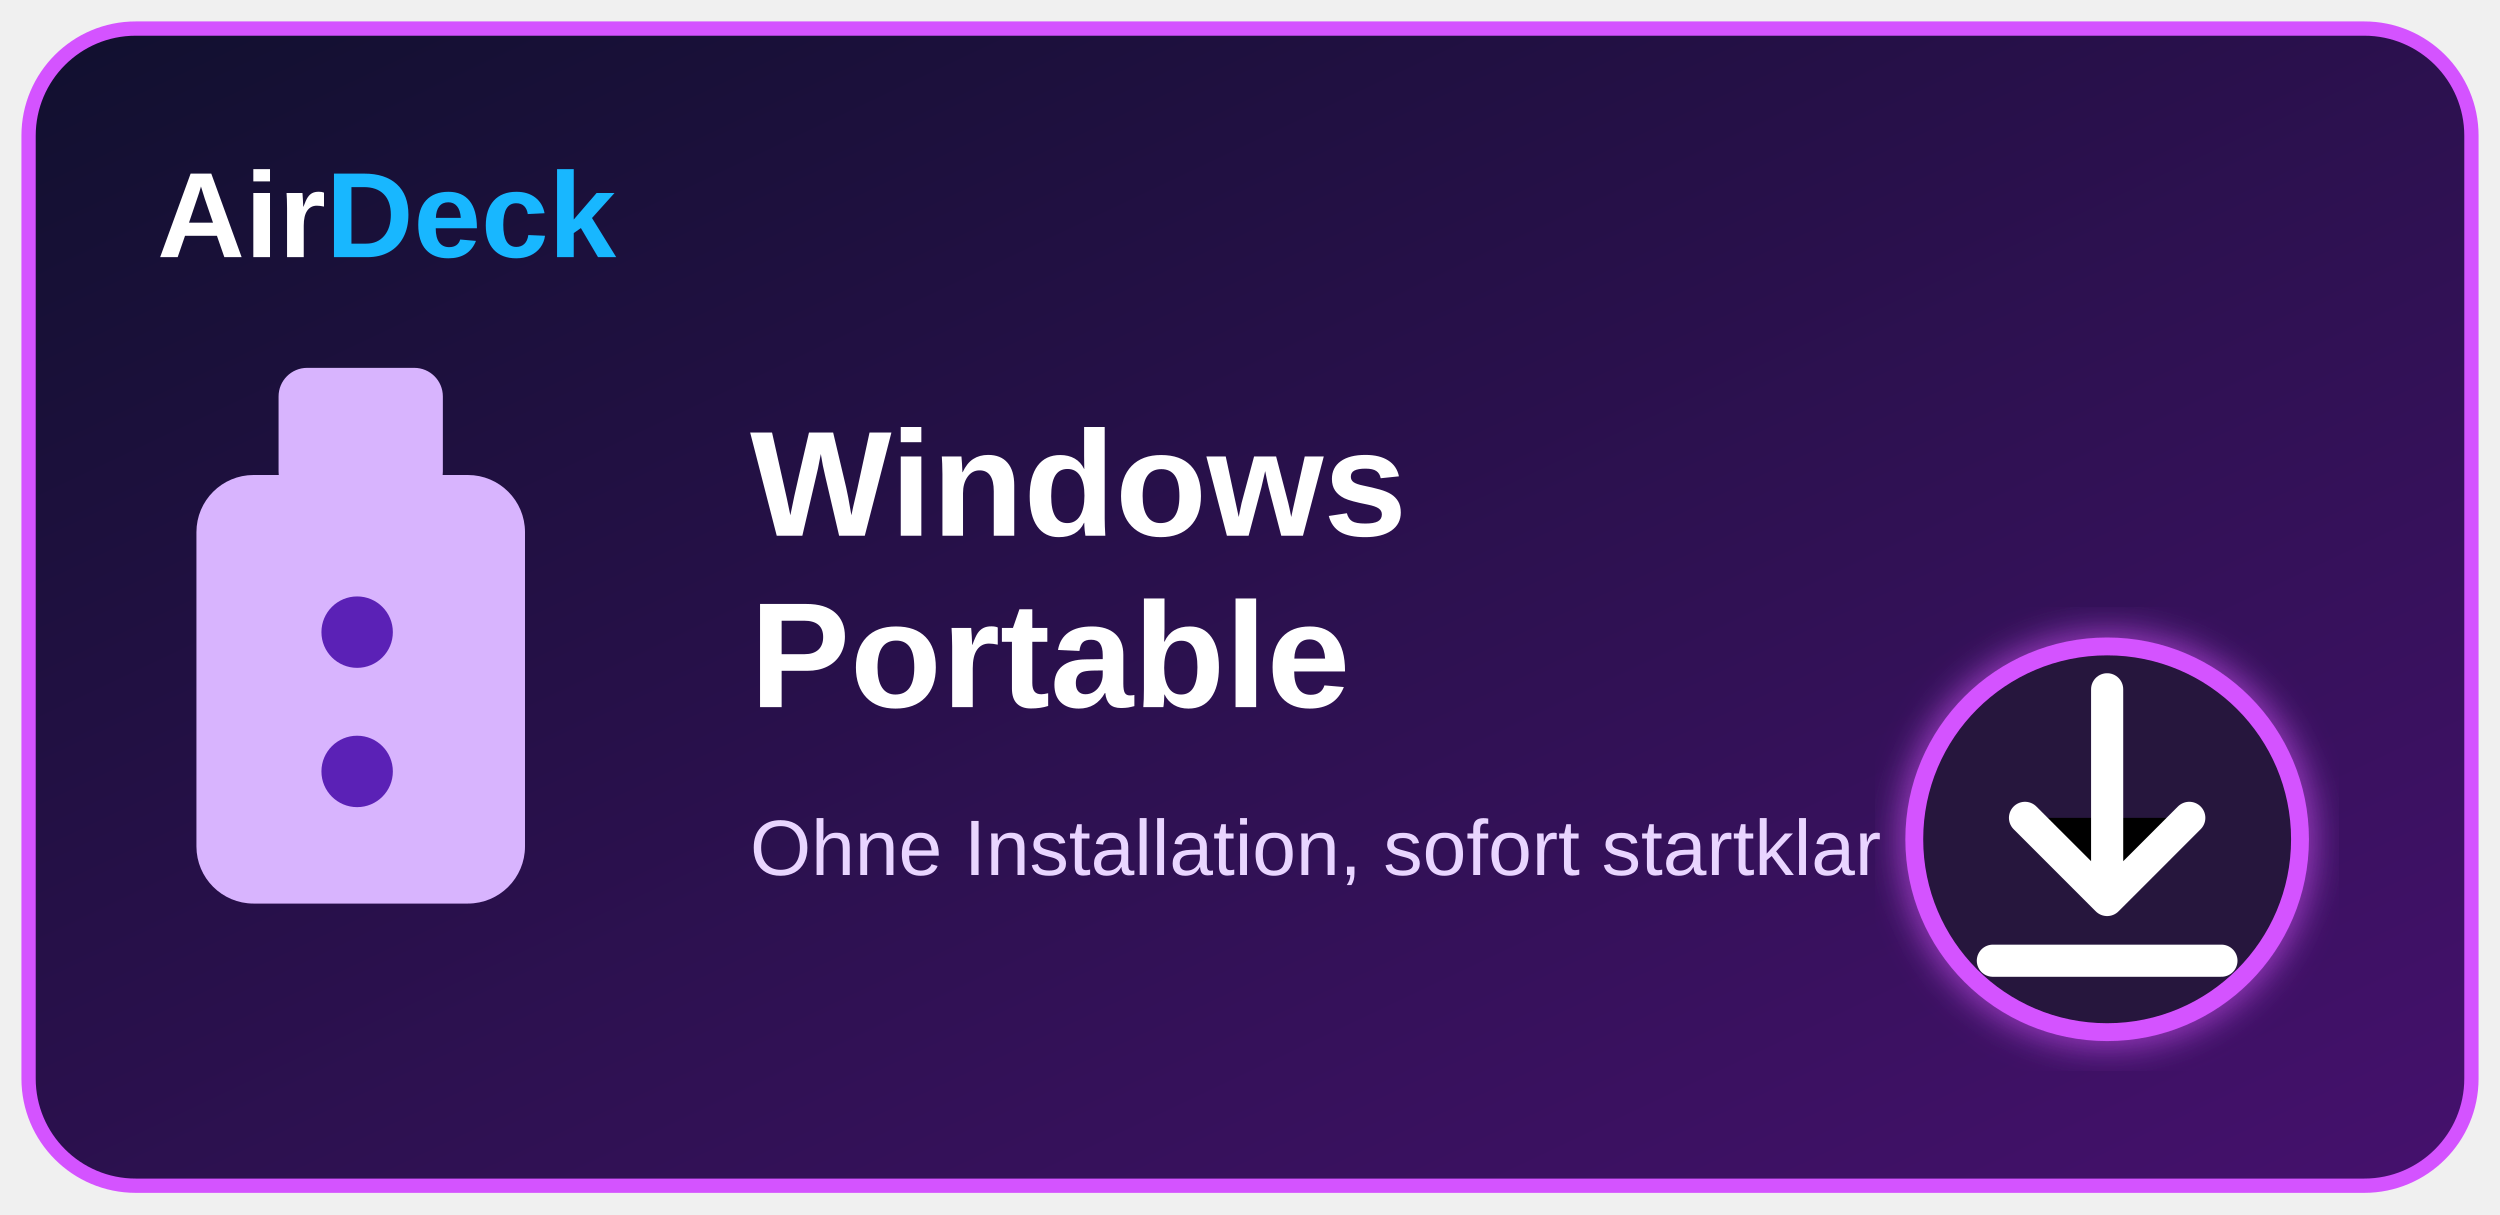
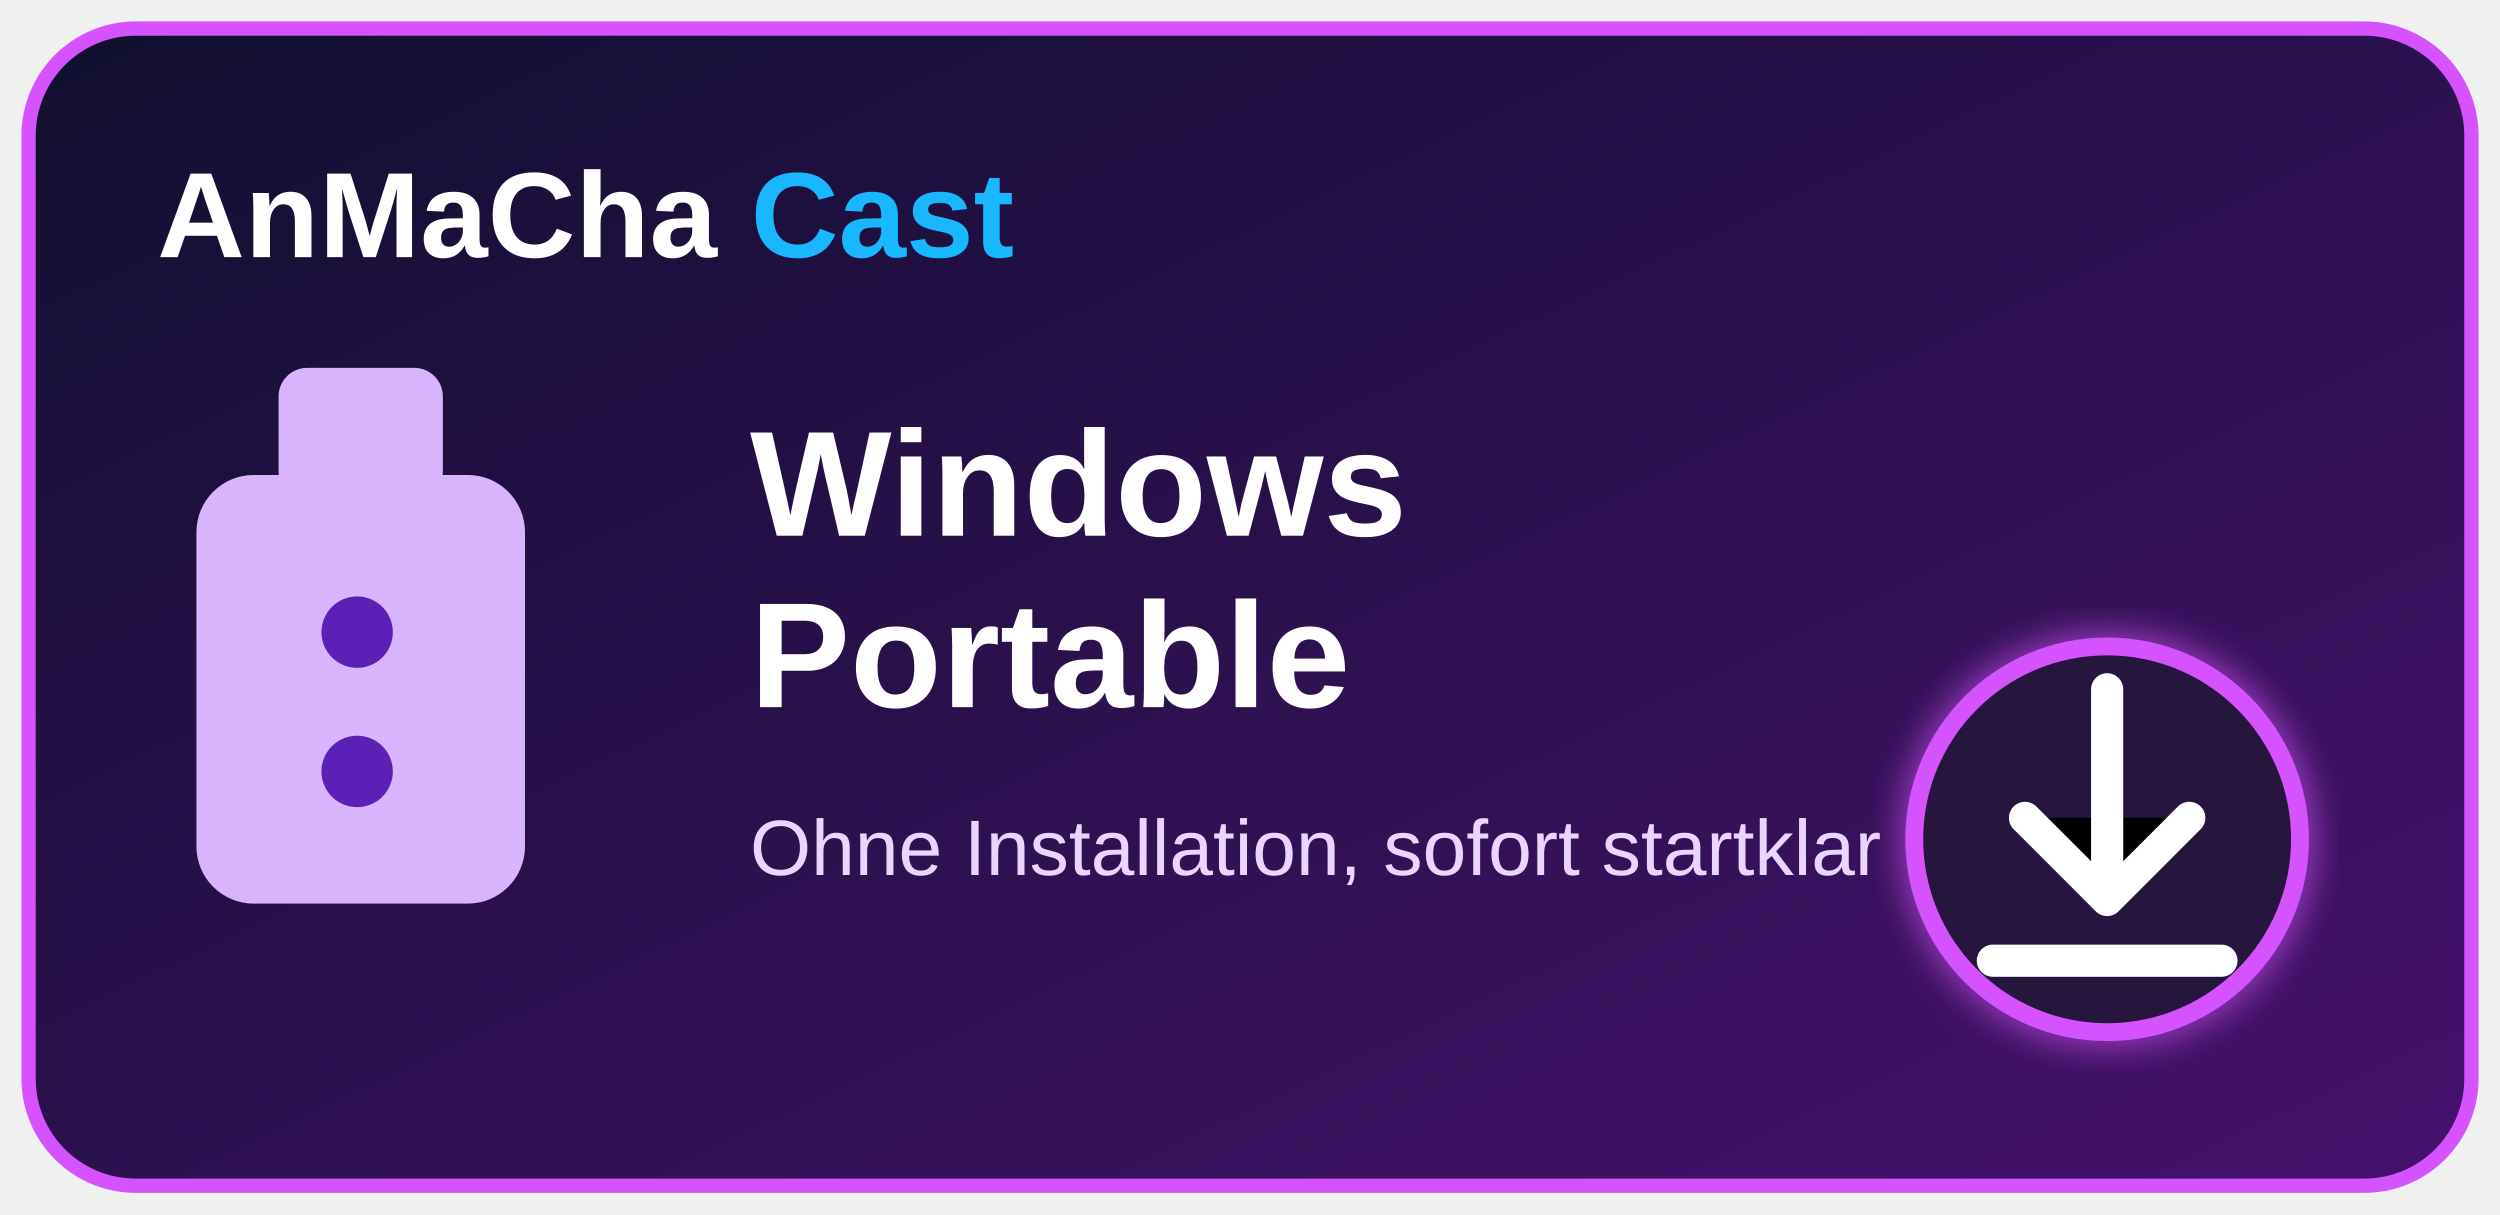
<svg xmlns="http://www.w3.org/2000/svg" width="700" height="340" viewBox="0 0 700 340">
  <defs>
    <linearGradient id="bg" x1="0" y1="0" x2="1" y2="1">
      <stop stop-color="#11102f" />
      <stop offset="1" stop-color="#45116d" />
    </linearGradient>
    <filter id="g">
      <feGaussianBlur stdDeviation="5" result="b" />
      <feMerge>
        <feMergeNode in="b" />
        <feMergeNode in="SourceGraphic" />
      </feMerge>
    </filter>
  </defs>
  <rect x="8" y="8" width="684" height="324" rx="30" fill="url(#bg)" stroke="#d453ff" stroke-width="4" />
-   <text x="44" y="72" font-family="Segoe UI,Arial" font-weight="700" font-size="34" fill="#fff">Air<tspan fill="#18b7ff">Deck</tspan>
+   <text x="44" y="72" font-family="Segoe UI,Arial" font-weight="700" font-size="34" fill="#fff">AnMaCha <tspan fill="#18b7ff">Cast</tspan>
  </text>
  <rect x="55" y="133" width="92" height="120" rx="16" fill="#d8b4fe" />
  <rect x="78" y="103" width="46" height="37" rx="8" fill="#d8b4fe" />
  <circle cx="100" cy="177" r="10" fill="#5b21b6" />
  <circle cx="100" cy="216" r="10" fill="#5b21b6" />
  <text x="210" y="150" font-family="Segoe UI,Arial" font-weight="700" font-size="42" fill="#fff">Windows</text>
  <text x="210" y="198" font-family="Segoe UI,Arial" font-weight="700" font-size="42" fill="#fff">Portable</text>
  <text x="210" y="245" font-family="Segoe UI,Arial" font-size="22" fill="#e9d5ff">Ohne Installation, sofort startklar (.zip)</text>
  <circle cx="590" cy="235" r="54" fill="#28123d" stroke="#d453ff" stroke-width="5" filter="url(#g)" />
  <path d="M590 193v58m-23-22 23 23 23-23M558 269h64" stroke="#fff" stroke-width="9" stroke-linecap="round" stroke-linejoin="round" />
</svg>
